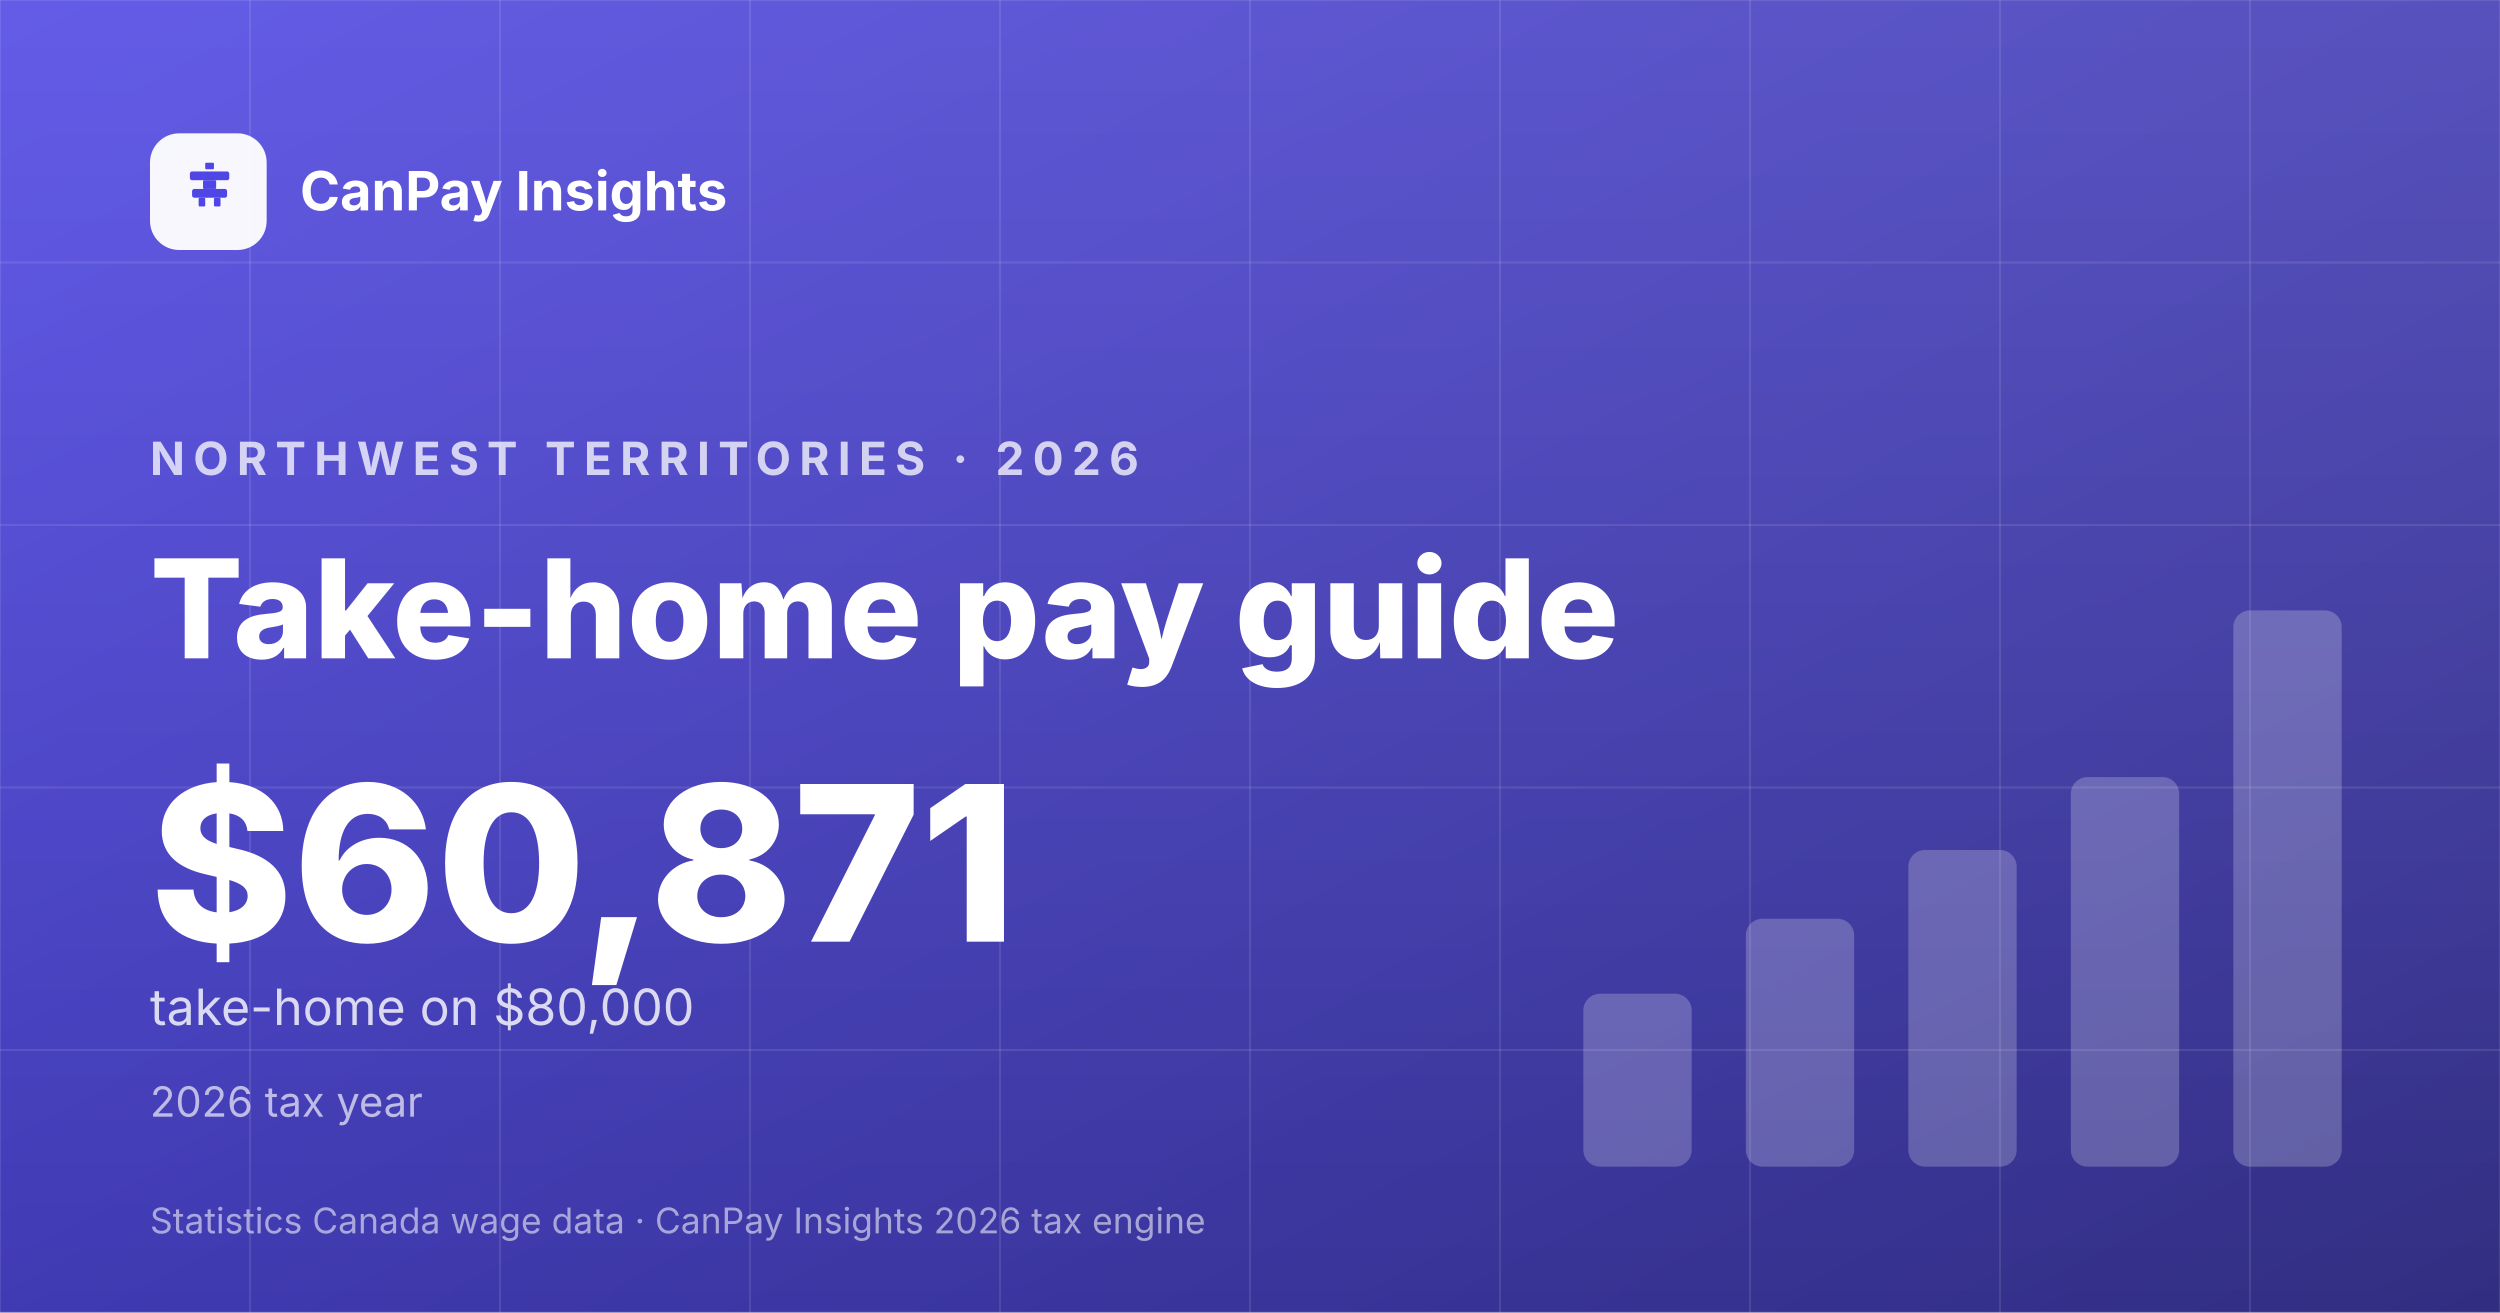
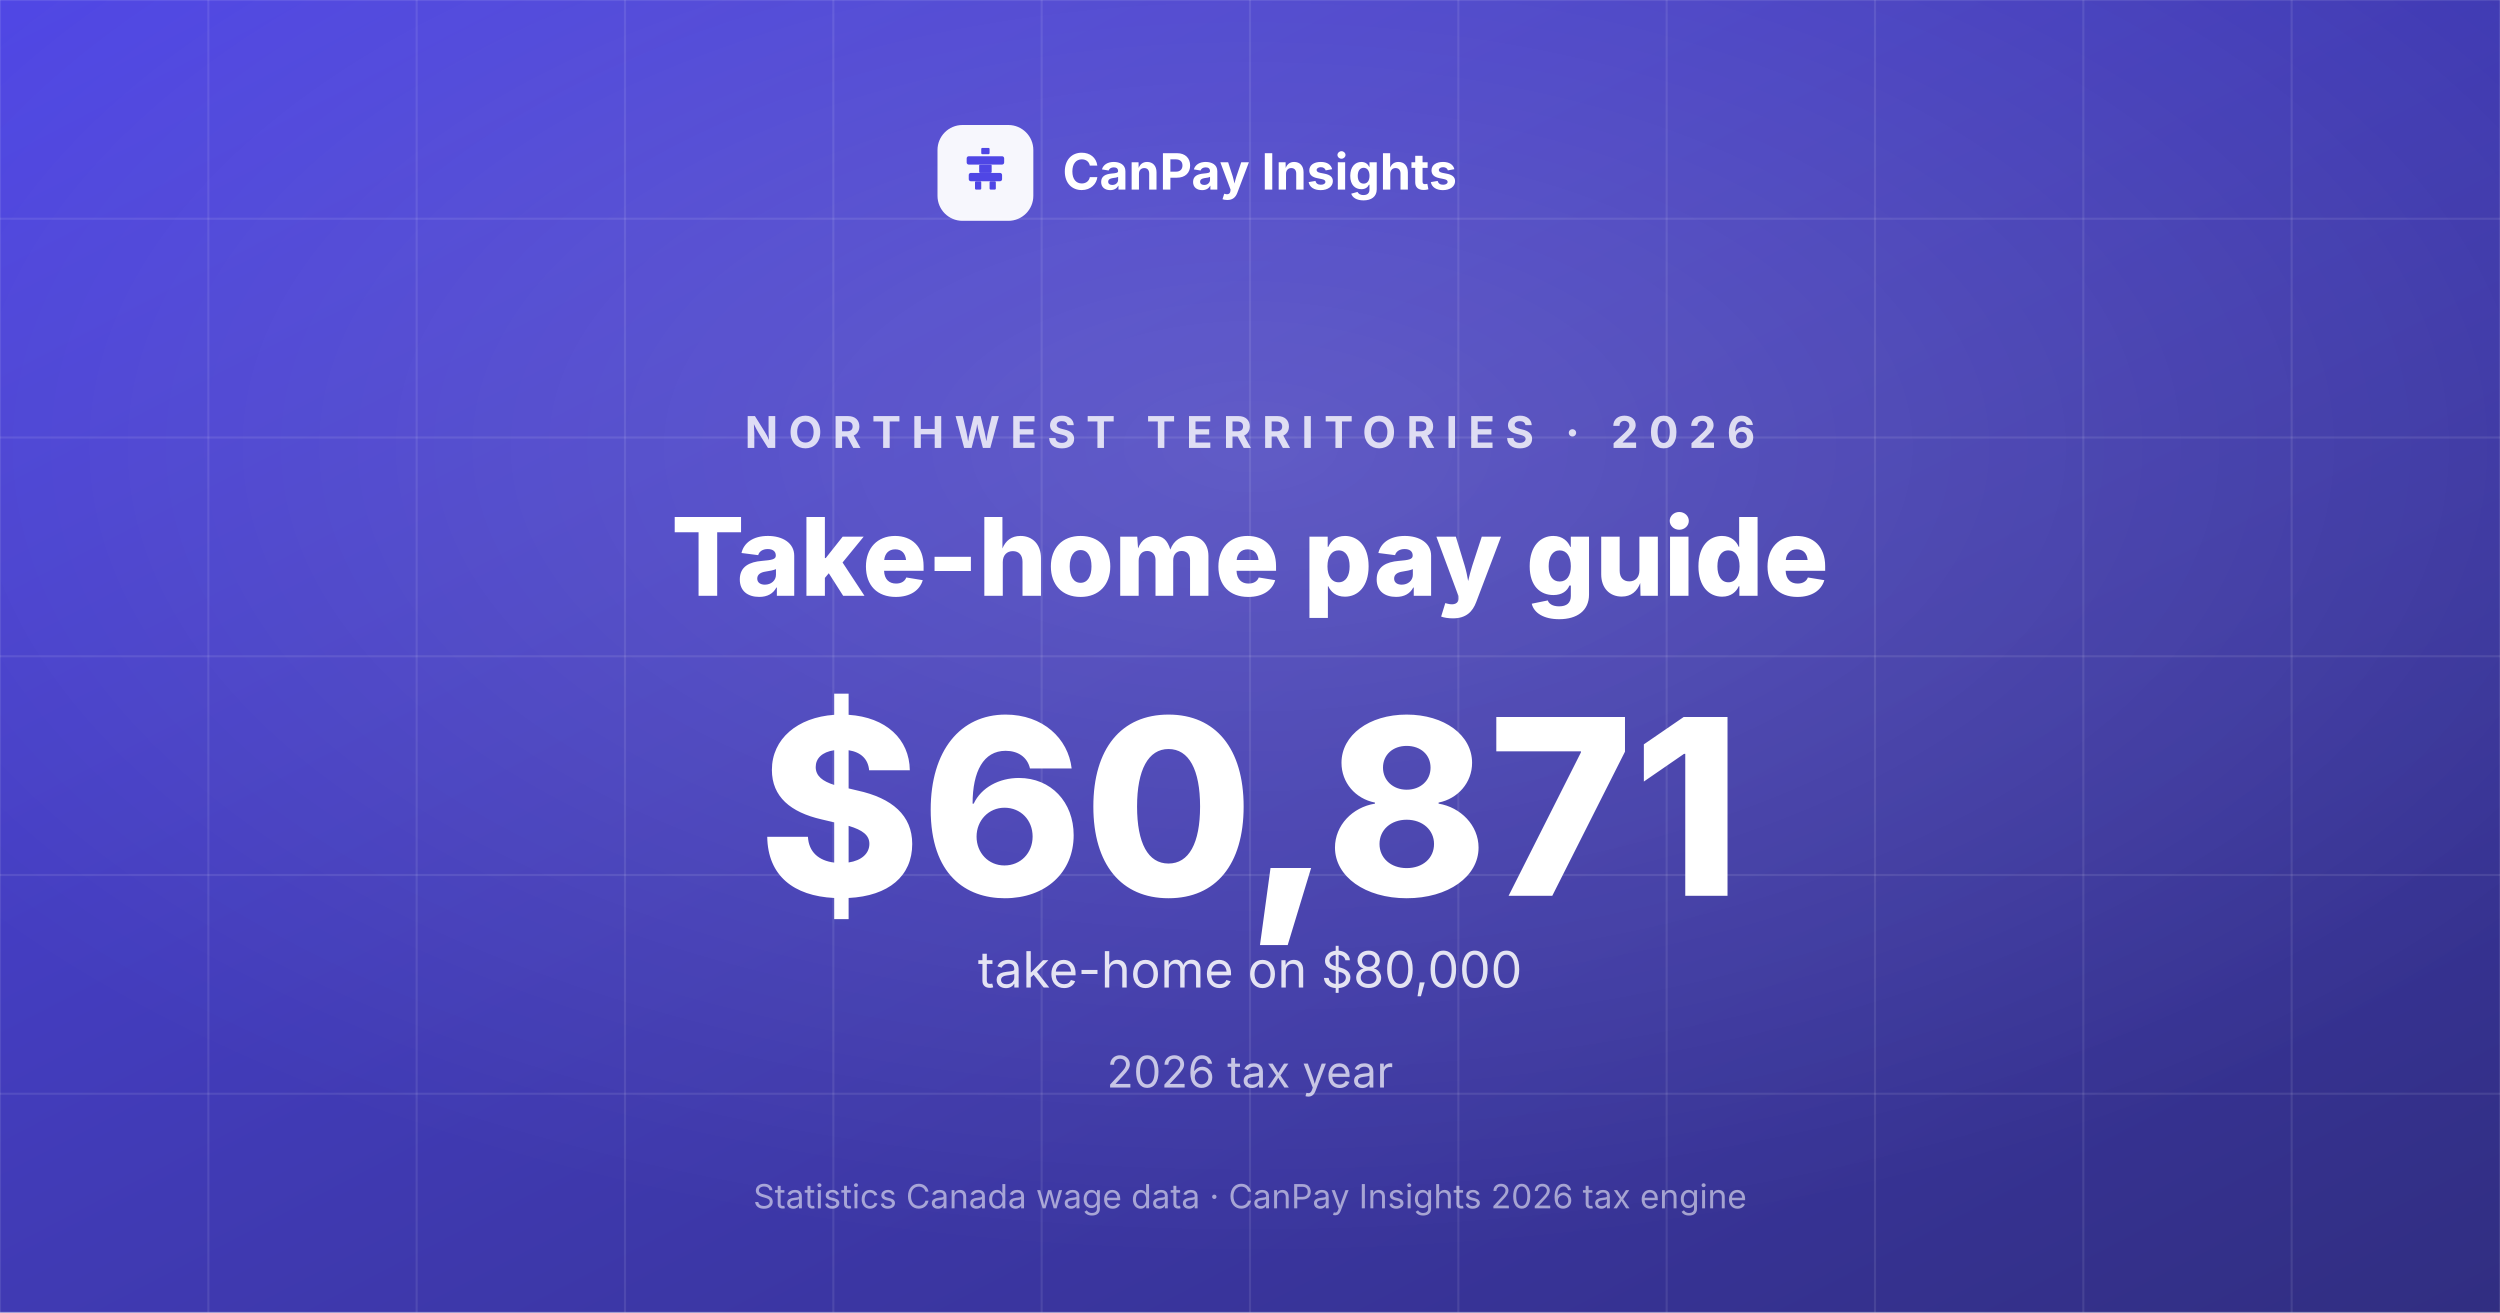
<svg xmlns="http://www.w3.org/2000/svg" viewBox="0 0 1200 630" width="1200" height="630" role="img" aria-label="Northwest Territories take-home pay guide 2026">
  <defs>
    <linearGradient id="bg" x1="0" y1="0" x2="1" y2="1">
      <stop offset="0%" stop-color="#4f46e5" />
      <stop offset="100%" stop-color="#312e81" />
    </linearGradient>
-     <linearGradient id="fade" x1="0" y1="0" x2="0" y2="1">
-       <stop offset="0%" stop-color="#ffffff" stop-opacity="0.12" />
+     <radialGradient id="spot" cx="50%" cy="34%" r="62%">
+       <stop offset="0%" stop-color="#ffffff" stop-opacity="0.16" />
      <stop offset="100%" stop-color="#ffffff" stop-opacity="0" />
-     </linearGradient>
+     </radialGradient>
  </defs>
  <rect width="1200" height="630" fill="url(#bg)" />
-   <rect width="1200" height="630" fill="url(#fade)" />
-   <g stroke="#ffffff" stroke-opacity="0.10" stroke-width="1">
+   <rect width="1200" height="630" fill="url(#spot)" />
+   <g stroke="#ffffff" stroke-opacity="0.09" stroke-width="1">
    <line x1="0" y1="0" x2="0" y2="630" />
-     <line x1="120" y1="0" x2="120" y2="630" />
-     <line x1="240" y1="0" x2="240" y2="630" />
-     <line x1="360" y1="0" x2="360" y2="630" />
-     <line x1="480" y1="0" x2="480" y2="630" />
+     <line x1="100" y1="0" x2="100" y2="630" />
+     <line x1="200" y1="0" x2="200" y2="630" />
+     <line x1="300" y1="0" x2="300" y2="630" />
+     <line x1="400" y1="0" x2="400" y2="630" />
+     <line x1="500" y1="0" x2="500" y2="630" />
    <line x1="600" y1="0" x2="600" y2="630" />
-     <line x1="720" y1="0" x2="720" y2="630" />
-     <line x1="840" y1="0" x2="840" y2="630" />
-     <line x1="960" y1="0" x2="960" y2="630" />
-     <line x1="1080" y1="0" x2="1080" y2="630" />
+     <line x1="700" y1="0" x2="700" y2="630" />
+     <line x1="800" y1="0" x2="800" y2="630" />
+     <line x1="900" y1="0" x2="900" y2="630" />
+     <line x1="1000" y1="0" x2="1000" y2="630" />
+     <line x1="1100" y1="0" x2="1100" y2="630" />
    <line x1="1200" y1="0" x2="1200" y2="630" />
    <line x1="0" y1="0" x2="1200" y2="0" />
-     <line x1="0" y1="126" x2="1200" y2="126" />
-     <line x1="0" y1="252" x2="1200" y2="252" />
-     <line x1="0" y1="378" x2="1200" y2="378" />
-     <line x1="0" y1="504" x2="1200" y2="504" />
+     <line x1="0" y1="105" x2="1200" y2="105" />
+     <line x1="0" y1="210" x2="1200" y2="210" />
+     <line x1="0" y1="315" x2="1200" y2="315" />
+     <line x1="0" y1="420" x2="1200" y2="420" />
+     <line x1="0" y1="525" x2="1200" y2="525" />
    <line x1="0" y1="630" x2="1200" y2="630" />
  </g>
-   <g opacity="0.22">
-     <rect x="760" y="477" width="52" height="83" rx="8" fill="#ffffff" />
-     <rect x="838" y="441" width="52" height="119" rx="8" fill="#ffffff" />
-     <rect x="916" y="408" width="52" height="152" rx="8" fill="#ffffff" />
-     <rect x="994" y="373" width="52" height="187" rx="8" fill="#ffffff" />
-     <rect x="1072" y="293" width="52" height="267" rx="8" fill="#ffffff" />
+   <g transform="translate(600,0)" text-anchor="middle" font-family="Inter,Helvetica,Arial,sans-serif">
+     <g transform="translate(-150,60)">
+       <rect width="46" height="46" rx="12" fill="#ffffff" fill-opacity="0.95" />
+       <g transform="translate(11,9) scale(1)" fill="#4f46e5">
+         <rect x="10" y="2" width="4" height="3" rx="0.5" />
+         <path d="M4 6h16a1 1 0 0 1 1 1v2a1 1 0 0 1-1 1H4a1 1 0 0 1-1-1V7a1 1 0 0 1 1-1z" />
+         <rect x="9" y="10" width="6" height="4" rx="0.5" />
+         <path d="M5 14h14a1 1 0 0 1 1 1v2a1 1 0 0 1-1 1H5a1 1 0 0 1-1-1v-2a1 1 0 0 1 1-1z" />
+         <rect x="7" y="18" width="3" height="4" rx="0.5" />
+         <rect x="14" y="18" width="3" height="4" rx="0.5" />
+       </g>
+       <text x="60" y="31" font-size="24" font-weight="700" fill="#ffffff" text-anchor="start">CanPay Insights</text>
+     </g>
+     <text y="215" font-size="21" font-weight="700" letter-spacing="5" fill="#ffffff" fill-opacity="0.8">NORTHWEST TERRITORIES · 2026</text>
+     <text y="286" font-size="52" font-weight="800" fill="#ffffff">Take-home pay guide</text>
+     <text y="430" font-size="118" font-weight="800" fill="#ffffff">$60,871</text>
+     <text y="474" font-size="24" fill="#ffffff" fill-opacity="0.85">take-home on $80,000</text>
+     <text y="522" font-size="21" fill="#ffffff" fill-opacity="0.7">2026 tax year</text>
+     <text y="580" font-size="16" fill="#ffffff" fill-opacity="0.55">Statistics Canada wage data · CanPay Insights 2026 tax engine</text>
  </g>
-   <g transform="translate(72,64)">
-     <rect width="56" height="56" rx="14" fill="#ffffff" fill-opacity="0.95" />
-     <g transform="translate(16,12) scale(1.05)" fill="#4f46e5">
-       <rect x="10" y="2" width="4" height="3" rx="0.5" />
-       <path d="M4 6h16a1 1 0 0 1 1 1v2a1 1 0 0 1-1 1H4a1 1 0 0 1-1-1V7a1 1 0 0 1 1-1z" />
-       <rect x="9" y="10" width="6" height="4" rx="0.5" />
-       <path d="M5 14h14a1 1 0 0 1 1 1v2a1 1 0 0 1-1 1H5a1 1 0 0 1-1-1v-2a1 1 0 0 1 1-1z" />
-       <rect x="7" y="18" width="3" height="4" rx="0.5" />
-       <rect x="14" y="18" width="3" height="4" rx="0.5" />
-     </g>
-     <text x="72" y="37" font-family="Inter,Helvetica,Arial,sans-serif" font-size="26" font-weight="700" fill="#ffffff">CanPay Insights</text>
-   </g>
-   <text x="72" y="228" font-family="Inter,Helvetica,Arial,sans-serif" font-size="22" font-weight="700" letter-spacing="4" fill="#ffffff" fill-opacity="0.75">NORTHWEST TERRITORIES · 2026</text>
-   <text x="72" y="316" font-family="Inter,Helvetica,Arial,sans-serif" font-size="66" font-weight="800" fill="#ffffff">Take-home pay guide</text>
-   <text x="72" y="452" font-family="Inter,Helvetica,Arial,sans-serif" font-size="104" font-weight="800" fill="#ffffff">$60,871</text>
-   <text x="72" y="492" font-family="Inter,Helvetica,Arial,sans-serif" font-size="24" fill="#ffffff" fill-opacity="0.8">take-home on $80,000</text>
-   <text x="72" y="536" font-family="Inter,Helvetica,Arial,sans-serif" font-size="20" fill="#ffffff" fill-opacity="0.65">2026 tax year</text>
-   <text x="72" y="592" font-family="Inter,Helvetica,Arial,sans-serif" font-size="17" fill="#ffffff" fill-opacity="0.55">Statistics Canada wage data · CanPay Insights 2026 tax engine</text>
</svg>
